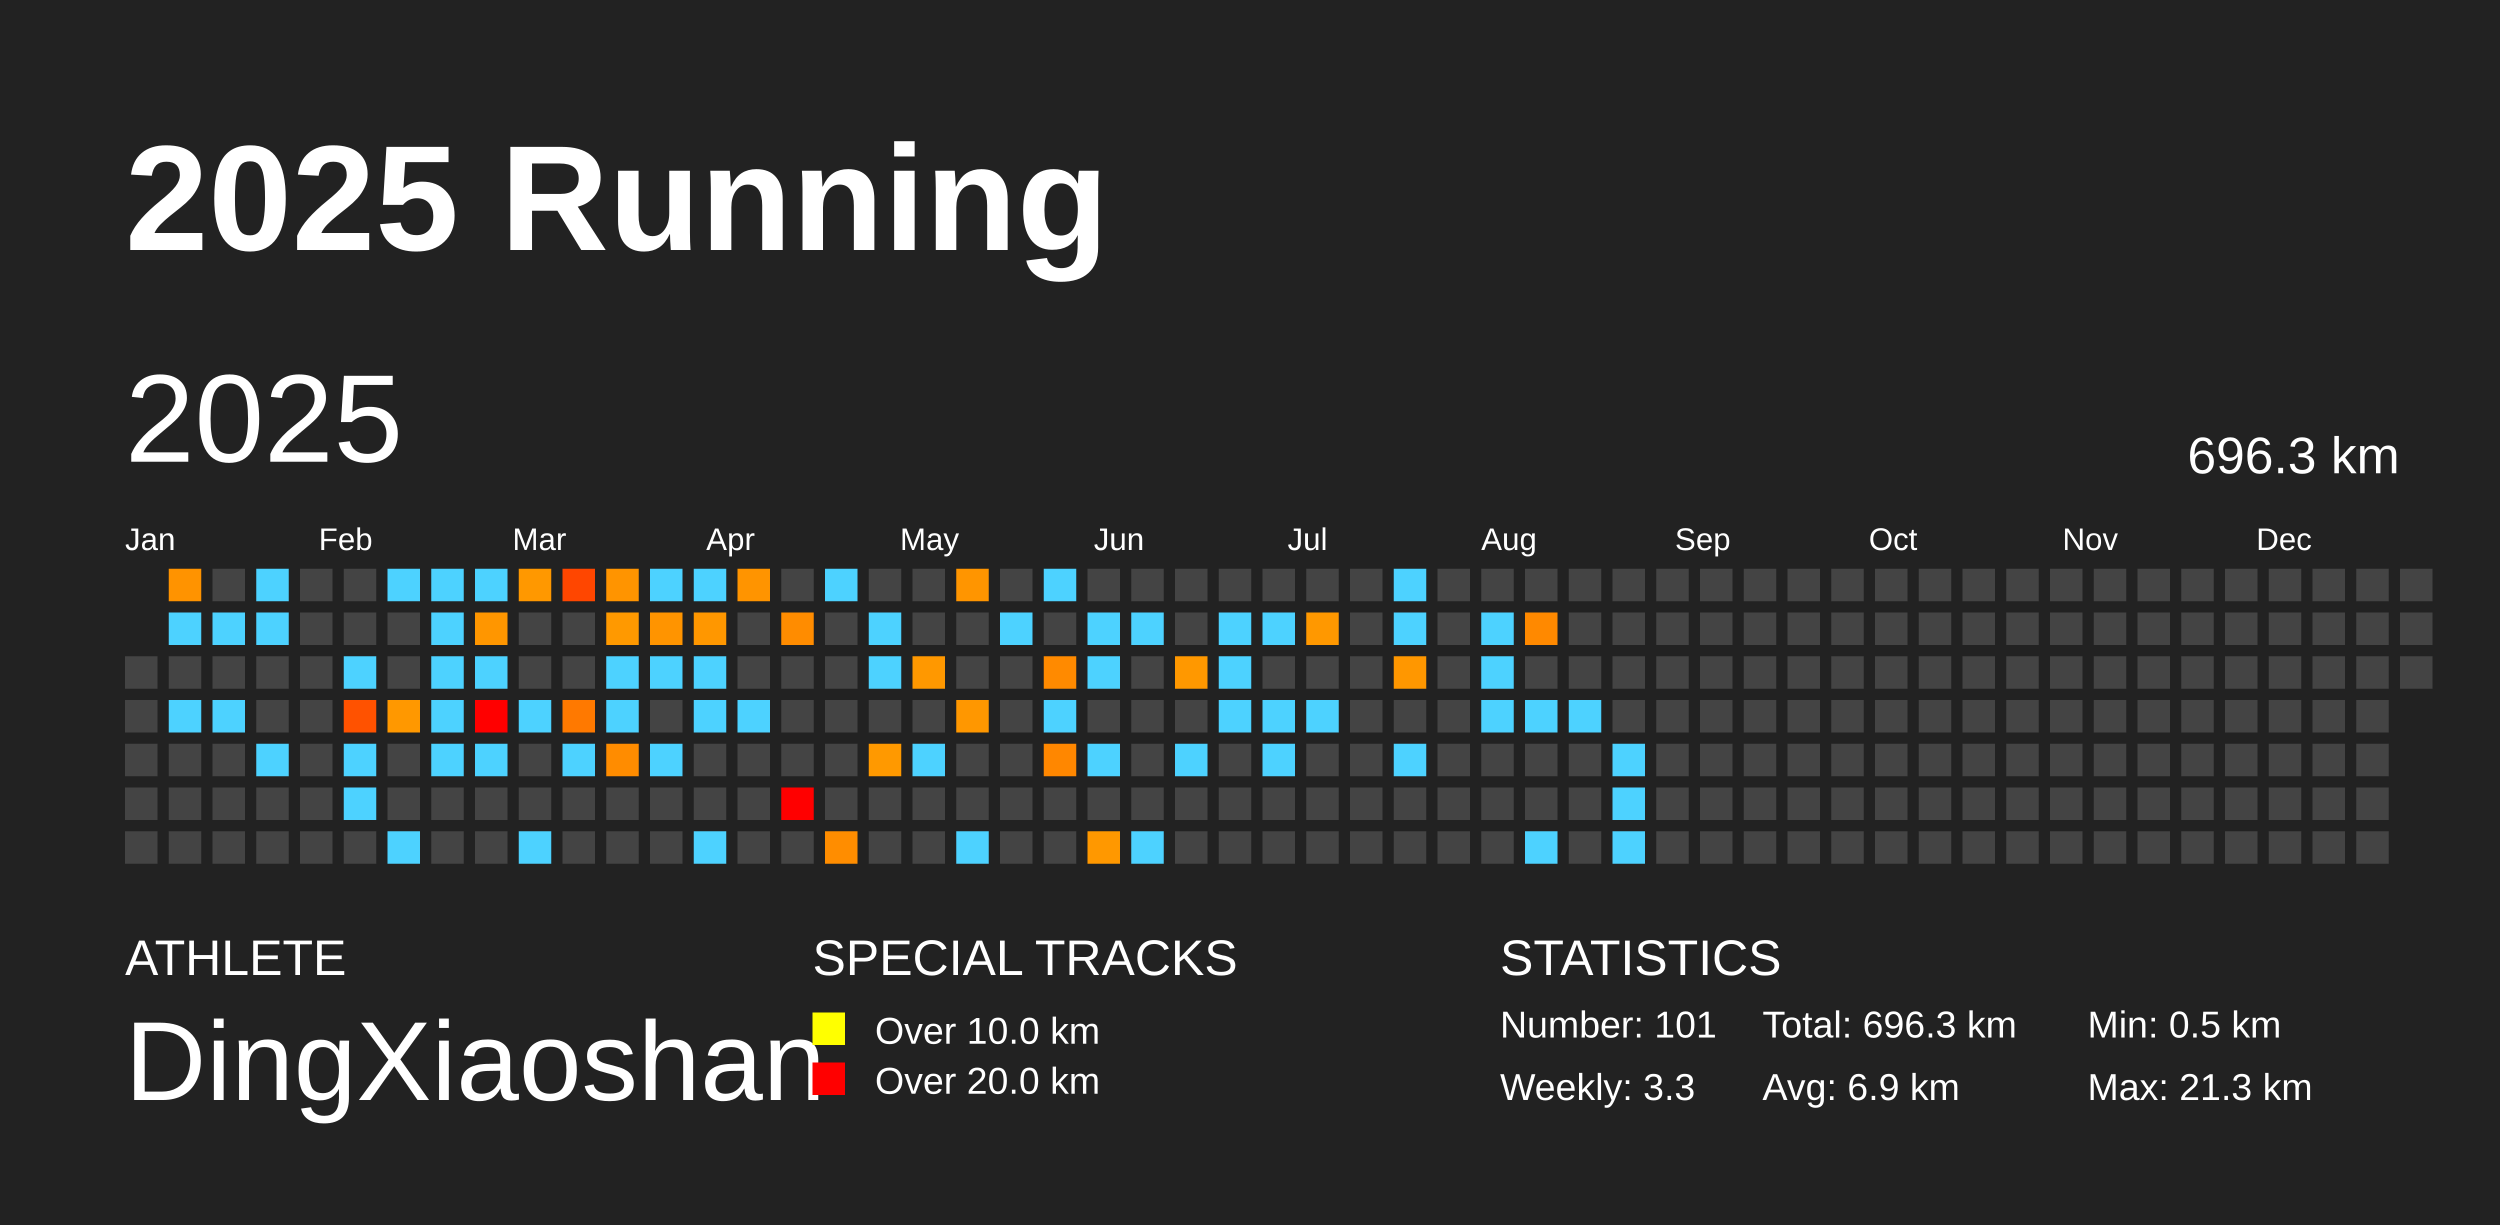
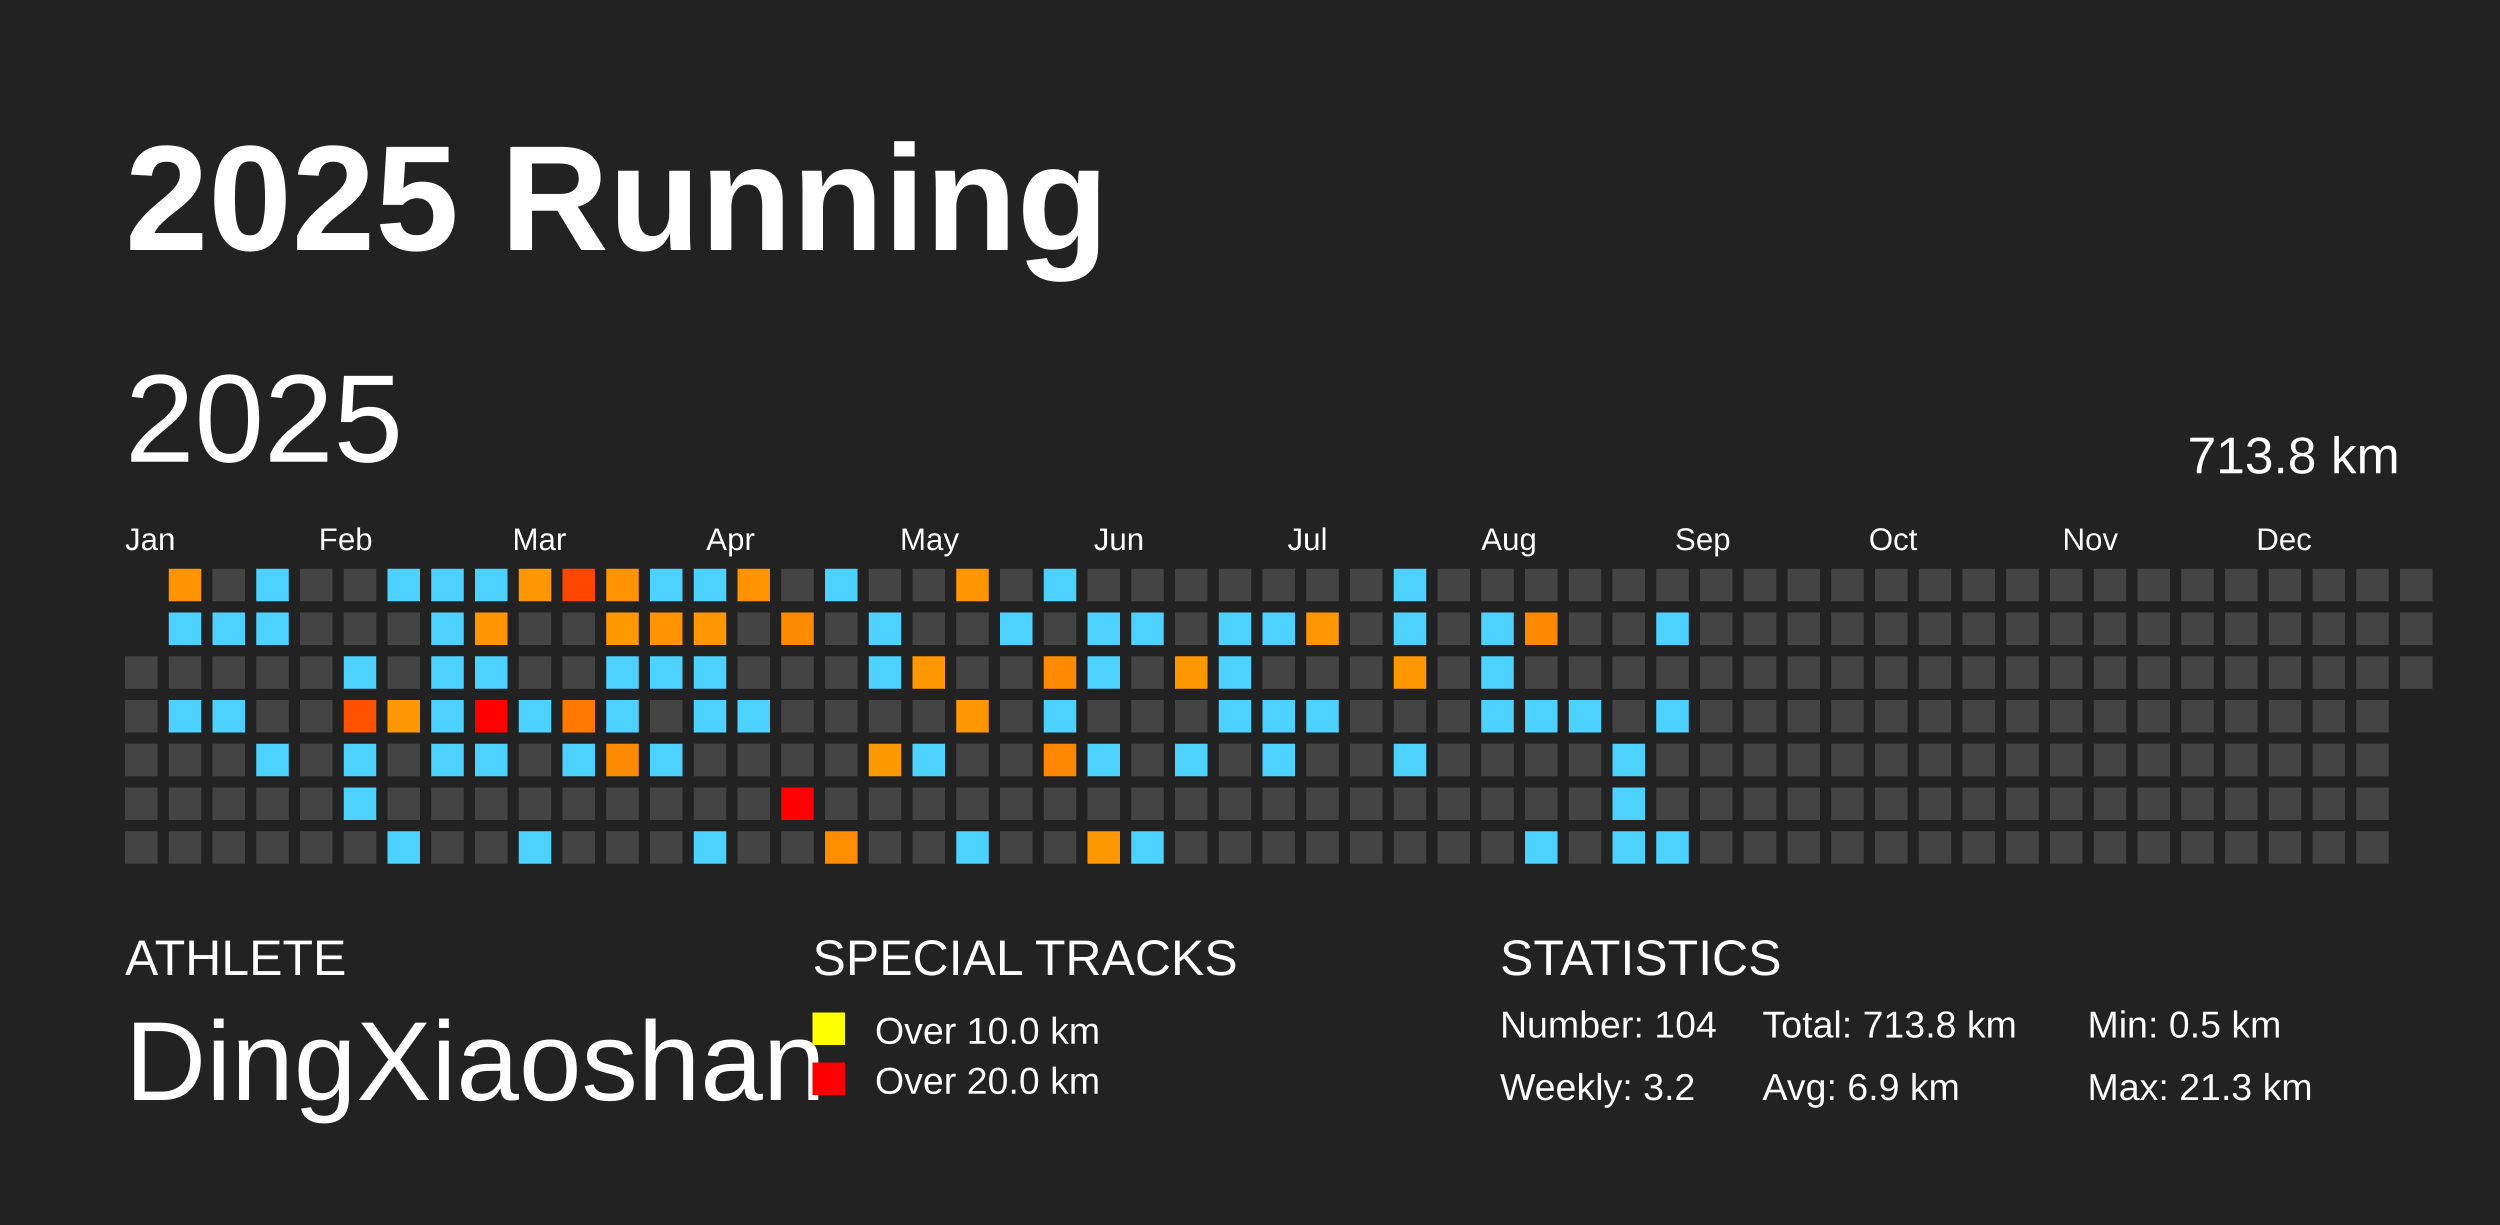
<svg xmlns="http://www.w3.org/2000/svg" baseProfile="full" height="98mm" version="1.1" viewBox="0,0,200,98" width="200mm">
  <defs />
  <rect fill="#222222" height="98" width="200" x="0" y="0" />
  <text fill="#FFFFFF" style="font-size:12px; font-family:Arial; font-weight:bold;" x="10" y="20">2025 Running</text>
  <text fill="#FFFFFF" style="font-size:4px; font-family:Arial" x="10" y="78">ATHLETE</text>
  <text fill="#FFFFFF" style="font-size:9px; font-family:Arial" x="10" y="88">DingXiaoshan</text>
  <text fill="#FFFFFF" style="font-size:4px; font-family:Arial" x="65" y="78">SPECIAL TRACKS</text>
  <rect fill="yellow" height="2.6" width="2.6" x="65" y="81" />
  <text fill="#FFFFFF" style="font-size:3px; font-family:Arial" x="70" y="83.5">Over 10.0 km</text>
  <rect fill="red" height="2.6" width="2.6" x="65" y="85" />
  <text fill="#FFFFFF" style="font-size:3px; font-family:Arial" x="70" y="87.5">Over 20.0 km</text>
  <text fill="#FFFFFF" style="font-size:4px; font-family:Arial" x="120" y="78">STATISTICS</text>
-   <text fill="#FFFFFF" style="font-size:3px; font-family:Arial" x="120" y="83">Number: 101</text>
-   <text fill="#FFFFFF" style="font-size:3px; font-family:Arial" x="120" y="88">Weekly: 3.3</text>
-   <text fill="#FFFFFF" style="font-size:3px; font-family:Arial" x="141" y="83">Total: 696.3 km</text>
+   <text fill="#FFFFFF" style="font-size:3px; font-family:Arial" x="120" y="83">Number: 104</text>
+   <text fill="#FFFFFF" style="font-size:3px; font-family:Arial" x="120" y="88">Weekly: 3.2</text>
+   <text fill="#FFFFFF" style="font-size:3px; font-family:Arial" x="141" y="83">Total: 713.8 km</text>
  <text fill="#FFFFFF" style="font-size:3px; font-family:Arial" x="141" y="88">Avg: 6.9 km</text>
  <text fill="#FFFFFF" style="font-size:3px; font-family:Arial" x="167" y="83">Min: 0.5 km</text>
  <text fill="#FFFFFF" style="font-size:3px; font-family:Arial" x="167" y="88">Max: 21.3 km</text>
  <text dominant-baseline="hanging" fill="#FFFFFF" style="font-size:10.0px; font-family:Arial;" x="10" y="30">2025</text>
-   <text dominant-baseline="hanging" fill="#FFFFFF" style="font-size:4.125px; font-family:Arial;" x="175" y="35">696.3 km</text>
+   <text dominant-baseline="hanging" fill="#FFFFFF" style="font-size:4.125px; font-family:Arial;" x="175" y="35">713.8 km</text>
  <text fill="#FFFFFF" style="font-size:2.5px; font-family:Arial" x="10.0" y="44">Jan</text>
  <text fill="#FFFFFF" style="font-size:2.5px; font-family:Arial" x="25.5" y="44">Feb</text>
  <text fill="#FFFFFF" style="font-size:2.5px; font-family:Arial" x="41.0" y="44">Mar</text>
  <text fill="#FFFFFF" style="font-size:2.5px; font-family:Arial" x="56.5" y="44">Apr</text>
  <text fill="#FFFFFF" style="font-size:2.5px; font-family:Arial" x="72.0" y="44">May</text>
  <text fill="#FFFFFF" style="font-size:2.5px; font-family:Arial" x="87.5" y="44">Jun</text>
  <text fill="#FFFFFF" style="font-size:2.5px; font-family:Arial" x="103.0" y="44">Jul</text>
  <text fill="#FFFFFF" style="font-size:2.5px; font-family:Arial" x="118.5" y="44">Aug</text>
  <text fill="#FFFFFF" style="font-size:2.5px; font-family:Arial" x="134.0" y="44">Sep</text>
  <text fill="#FFFFFF" style="font-size:2.5px; font-family:Arial" x="149.5" y="44">Oct</text>
  <text fill="#FFFFFF" style="font-size:2.5px; font-family:Arial" x="165.0" y="44">Nov</text>
  <text fill="#FFFFFF" style="font-size:2.5px; font-family:Arial" x="180.5" y="44">Dec</text>
  <rect fill="#444444" height="2.6" width="2.6" x="10.0" y="52.5" />
  <rect fill="#444444" height="2.6" width="2.6" x="10.0" y="56.0" />
  <rect fill="#444444" height="2.6" width="2.6" x="10.0" y="59.5" />
  <rect fill="#444444" height="2.6" width="2.6" x="10.0" y="63.0" />
  <rect fill="#444444" height="2.6" width="2.6" x="10.0" y="66.5" />
  <rect fill="#ff9300" height="2.6" width="2.6" x="13.5" y="45.5" />
  <rect fill="#4dd2ff" height="2.6" width="2.6" x="13.5" y="49.0" />
  <rect fill="#444444" height="2.6" width="2.6" x="13.5" y="52.5" />
  <rect fill="#4dd2ff" height="2.6" width="2.6" x="13.5" y="56.0" />
  <rect fill="#444444" height="2.6" width="2.6" x="13.5" y="59.5" />
  <rect fill="#444444" height="2.6" width="2.6" x="13.5" y="63.0" />
  <rect fill="#444444" height="2.6" width="2.6" x="13.5" y="66.5" />
  <rect fill="#444444" height="2.6" width="2.6" x="17.0" y="45.5" />
  <rect fill="#4dd2ff" height="2.6" width="2.6" x="17.0" y="49.0" />
  <rect fill="#444444" height="2.6" width="2.6" x="17.0" y="52.5" />
  <rect fill="#4dd2ff" height="2.6" width="2.6" x="17.0" y="56.0" />
  <rect fill="#444444" height="2.6" width="2.6" x="17.0" y="59.5" />
  <rect fill="#444444" height="2.6" width="2.6" x="17.0" y="63.0" />
  <rect fill="#444444" height="2.6" width="2.6" x="17.0" y="66.5" />
  <rect fill="#4dd2ff" height="2.6" width="2.6" x="20.5" y="45.5" />
  <rect fill="#4dd2ff" height="2.6" width="2.6" x="20.5" y="49.0" />
  <rect fill="#444444" height="2.6" width="2.6" x="20.5" y="52.5" />
  <rect fill="#444444" height="2.6" width="2.6" x="20.5" y="56.0" />
  <rect fill="#4dd2ff" height="2.6" width="2.6" x="20.5" y="59.5" />
  <rect fill="#444444" height="2.6" width="2.6" x="20.5" y="63.0" />
  <rect fill="#444444" height="2.6" width="2.6" x="20.5" y="66.5" />
  <rect fill="#444444" height="2.6" width="2.6" x="24.0" y="45.5" />
  <rect fill="#444444" height="2.6" width="2.6" x="24.0" y="49.0" />
  <rect fill="#444444" height="2.6" width="2.6" x="24.0" y="52.5" />
  <rect fill="#444444" height="2.6" width="2.6" x="24.0" y="56.0" />
  <rect fill="#444444" height="2.6" width="2.6" x="24.0" y="59.5" />
  <rect fill="#444444" height="2.6" width="2.6" x="24.0" y="63.0" />
  <rect fill="#444444" height="2.6" width="2.6" x="24.0" y="66.5" />
  <rect fill="#444444" height="2.6" width="2.6" x="27.5" y="45.5" />
  <rect fill="#444444" height="2.6" width="2.6" x="27.5" y="49.0" />
  <rect fill="#4dd2ff" height="2.6" width="2.6" x="27.5" y="52.5" />
  <rect fill="#ff5200" height="2.6" width="2.6" x="27.5" y="56.0" />
  <rect fill="#4dd2ff" height="2.6" width="2.6" x="27.5" y="59.5" />
  <rect fill="#4dd2ff" height="2.6" width="2.6" x="27.5" y="63.0" />
  <rect fill="#444444" height="2.6" width="2.6" x="27.5" y="66.5" />
  <rect fill="#4dd2ff" height="2.6" width="2.6" x="31.0" y="45.5" />
  <rect fill="#444444" height="2.6" width="2.6" x="31.0" y="49.0" />
  <rect fill="#444444" height="2.6" width="2.6" x="31.0" y="52.5" />
  <rect fill="#ff9800" height="2.6" width="2.6" x="31.0" y="56.0" />
  <rect fill="#444444" height="2.6" width="2.6" x="31.0" y="59.5" />
  <rect fill="#444444" height="2.6" width="2.6" x="31.0" y="63.0" />
  <rect fill="#4dd2ff" height="2.6" width="2.6" x="31.0" y="66.5" />
  <rect fill="#4dd2ff" height="2.6" width="2.6" x="34.5" y="45.5" />
  <rect fill="#4dd2ff" height="2.6" width="2.6" x="34.5" y="49.0" />
  <rect fill="#4dd2ff" height="2.6" width="2.6" x="34.5" y="52.5" />
  <rect fill="#4dd2ff" height="2.6" width="2.6" x="34.5" y="56.0" />
  <rect fill="#4dd2ff" height="2.6" width="2.6" x="34.5" y="59.5" />
  <rect fill="#444444" height="2.6" width="2.6" x="34.5" y="63.0" />
  <rect fill="#444444" height="2.6" width="2.6" x="34.5" y="66.5" />
  <rect fill="#4dd2ff" height="2.6" width="2.6" x="38.0" y="45.5" />
  <rect fill="#ff9600" height="2.6" width="2.6" x="38.0" y="49.0" />
  <rect fill="#4dd2ff" height="2.6" width="2.6" x="38.0" y="52.5" />
  <rect fill="red" height="2.6" width="2.6" x="38.0" y="56.0" />
  <rect fill="#4dd2ff" height="2.6" width="2.6" x="38.0" y="59.5" />
  <rect fill="#444444" height="2.6" width="2.6" x="38.0" y="63.0" />
  <rect fill="#444444" height="2.6" width="2.6" x="38.0" y="66.5" />
  <rect fill="#ff9800" height="2.6" width="2.6" x="41.5" y="45.5" />
  <rect fill="#444444" height="2.6" width="2.6" x="41.5" y="49.0" />
  <rect fill="#444444" height="2.6" width="2.6" x="41.5" y="52.5" />
  <rect fill="#4dd2ff" height="2.6" width="2.6" x="41.5" y="56.0" />
  <rect fill="#444444" height="2.6" width="2.6" x="41.5" y="59.5" />
  <rect fill="#444444" height="2.6" width="2.6" x="41.5" y="63.0" />
  <rect fill="#4dd2ff" height="2.6" width="2.6" x="41.5" y="66.5" />
  <rect fill="#ff4600" height="2.6" width="2.6" x="45.0" y="45.5" />
  <rect fill="#444444" height="2.6" width="2.6" x="45.0" y="49.0" />
  <rect fill="#444444" height="2.6" width="2.6" x="45.0" y="52.5" />
  <rect fill="#ff7900" height="2.6" width="2.6" x="45.0" y="56.0" />
  <rect fill="#4dd2ff" height="2.6" width="2.6" x="45.0" y="59.5" />
  <rect fill="#444444" height="2.6" width="2.6" x="45.0" y="63.0" />
  <rect fill="#444444" height="2.6" width="2.6" x="45.0" y="66.5" />
  <rect fill="#ff9400" height="2.6" width="2.6" x="48.5" y="45.5" />
  <rect fill="#ff9900" height="2.6" width="2.6" x="48.5" y="49.0" />
  <rect fill="#4dd2ff" height="2.6" width="2.6" x="48.5" y="52.5" />
  <rect fill="#4dd2ff" height="2.6" width="2.6" x="48.5" y="56.0" />
  <rect fill="#ff8c00" height="2.6" width="2.6" x="48.5" y="59.5" />
  <rect fill="#444444" height="2.6" width="2.6" x="48.5" y="63.0" />
  <rect fill="#444444" height="2.6" width="2.6" x="48.5" y="66.5" />
  <rect fill="#4dd2ff" height="2.6" width="2.6" x="52.0" y="45.5" />
  <rect fill="#ff9400" height="2.6" width="2.6" x="52.0" y="49.0" />
  <rect fill="#4dd2ff" height="2.6" width="2.6" x="52.0" y="52.5" />
  <rect fill="#444444" height="2.6" width="2.6" x="52.0" y="56.0" />
  <rect fill="#4dd2ff" height="2.6" width="2.6" x="52.0" y="59.5" />
  <rect fill="#444444" height="2.6" width="2.6" x="52.0" y="63.0" />
  <rect fill="#444444" height="2.6" width="2.6" x="52.0" y="66.5" />
  <rect fill="#4dd2ff" height="2.6" width="2.6" x="55.5" y="45.5" />
  <rect fill="#ff9700" height="2.6" width="2.6" x="55.5" y="49.0" />
  <rect fill="#4dd2ff" height="2.6" width="2.6" x="55.5" y="52.5" />
  <rect fill="#4dd2ff" height="2.6" width="2.6" x="55.5" y="56.0" />
  <rect fill="#444444" height="2.6" width="2.6" x="55.5" y="59.5" />
  <rect fill="#444444" height="2.6" width="2.6" x="55.5" y="63.0" />
  <rect fill="#4dd2ff" height="2.6" width="2.6" x="55.5" y="66.5" />
  <rect fill="#ff9400" height="2.6" width="2.6" x="59.0" y="45.5" />
  <rect fill="#444444" height="2.6" width="2.6" x="59.0" y="49.0" />
  <rect fill="#444444" height="2.6" width="2.6" x="59.0" y="52.5" />
  <rect fill="#4dd2ff" height="2.6" width="2.6" x="59.0" y="56.0" />
  <rect fill="#444444" height="2.6" width="2.6" x="59.0" y="59.5" />
  <rect fill="#444444" height="2.6" width="2.6" x="59.0" y="63.0" />
  <rect fill="#444444" height="2.6" width="2.6" x="59.0" y="66.5" />
  <rect fill="#444444" height="2.6" width="2.6" x="62.5" y="45.5" />
  <rect fill="#ff8c00" height="2.6" width="2.6" x="62.5" y="49.0" />
  <rect fill="#444444" height="2.6" width="2.6" x="62.5" y="52.5" />
  <rect fill="#444444" height="2.6" width="2.6" x="62.5" y="56.0" />
  <rect fill="#444444" height="2.6" width="2.6" x="62.5" y="59.5" />
  <rect fill="red" height="2.6" width="2.6" x="62.5" y="63.0" />
  <rect fill="#444444" height="2.6" width="2.6" x="62.5" y="66.5" />
  <rect fill="#4dd2ff" height="2.6" width="2.6" x="66.0" y="45.5" />
  <rect fill="#444444" height="2.6" width="2.6" x="66.0" y="49.0" />
  <rect fill="#444444" height="2.6" width="2.6" x="66.0" y="52.5" />
  <rect fill="#444444" height="2.6" width="2.6" x="66.0" y="56.0" />
  <rect fill="#444444" height="2.6" width="2.6" x="66.0" y="59.5" />
  <rect fill="#444444" height="2.6" width="2.6" x="66.0" y="63.0" />
  <rect fill="#ff8d00" height="2.6" width="2.6" x="66.0" y="66.5" />
  <rect fill="#444444" height="2.6" width="2.6" x="69.5" y="45.5" />
  <rect fill="#4dd2ff" height="2.6" width="2.6" x="69.5" y="49.0" />
  <rect fill="#4dd2ff" height="2.6" width="2.6" x="69.5" y="52.5" />
  <rect fill="#444444" height="2.6" width="2.6" x="69.5" y="56.0" />
  <rect fill="#ff9900" height="2.6" width="2.6" x="69.5" y="59.5" />
  <rect fill="#444444" height="2.6" width="2.6" x="69.5" y="63.0" />
  <rect fill="#444444" height="2.6" width="2.6" x="69.5" y="66.5" />
  <rect fill="#444444" height="2.6" width="2.6" x="73.0" y="45.5" />
  <rect fill="#444444" height="2.6" width="2.6" x="73.0" y="49.0" />
  <rect fill="#ff9800" height="2.6" width="2.6" x="73.0" y="52.5" />
  <rect fill="#444444" height="2.6" width="2.6" x="73.0" y="56.0" />
  <rect fill="#4dd2ff" height="2.6" width="2.6" x="73.0" y="59.5" />
  <rect fill="#444444" height="2.6" width="2.6" x="73.0" y="63.0" />
  <rect fill="#444444" height="2.6" width="2.6" x="73.0" y="66.5" />
  <rect fill="#ff9500" height="2.6" width="2.6" x="76.5" y="45.5" />
  <rect fill="#444444" height="2.6" width="2.6" x="76.5" y="49.0" />
  <rect fill="#444444" height="2.6" width="2.6" x="76.5" y="52.5" />
  <rect fill="#ff9700" height="2.6" width="2.6" x="76.5" y="56.0" />
  <rect fill="#444444" height="2.6" width="2.6" x="76.5" y="59.5" />
  <rect fill="#444444" height="2.6" width="2.6" x="76.5" y="63.0" />
  <rect fill="#4dd2ff" height="2.6" width="2.6" x="76.5" y="66.5" />
  <rect fill="#444444" height="2.6" width="2.6" x="80.0" y="45.5" />
  <rect fill="#4dd2ff" height="2.6" width="2.6" x="80.0" y="49.0" />
  <rect fill="#444444" height="2.6" width="2.6" x="80.0" y="52.5" />
  <rect fill="#444444" height="2.6" width="2.6" x="80.0" y="56.0" />
  <rect fill="#444444" height="2.6" width="2.6" x="80.0" y="59.5" />
  <rect fill="#444444" height="2.6" width="2.6" x="80.0" y="63.0" />
  <rect fill="#444444" height="2.6" width="2.6" x="80.0" y="66.5" />
  <rect fill="#4dd2ff" height="2.6" width="2.6" x="83.5" y="45.5" />
  <rect fill="#444444" height="2.6" width="2.6" x="83.5" y="49.0" />
  <rect fill="#ff8a00" height="2.6" width="2.6" x="83.5" y="52.5" />
  <rect fill="#4dd2ff" height="2.6" width="2.6" x="83.5" y="56.0" />
  <rect fill="#ff8700" height="2.6" width="2.6" x="83.5" y="59.5" />
  <rect fill="#444444" height="2.6" width="2.6" x="83.5" y="63.0" />
  <rect fill="#444444" height="2.6" width="2.6" x="83.5" y="66.5" />
  <rect fill="#444444" height="2.6" width="2.6" x="87.0" y="45.5" />
  <rect fill="#4dd2ff" height="2.6" width="2.6" x="87.0" y="49.0" />
  <rect fill="#4dd2ff" height="2.6" width="2.6" x="87.0" y="52.5" />
  <rect fill="#444444" height="2.6" width="2.6" x="87.0" y="56.0" />
  <rect fill="#4dd2ff" height="2.6" width="2.6" x="87.0" y="59.5" />
  <rect fill="#444444" height="2.6" width="2.6" x="87.0" y="63.0" />
  <rect fill="#ff9800" height="2.6" width="2.6" x="87.0" y="66.5" />
  <rect fill="#444444" height="2.6" width="2.6" x="90.5" y="45.5" />
  <rect fill="#4dd2ff" height="2.6" width="2.6" x="90.5" y="49.0" />
  <rect fill="#444444" height="2.6" width="2.6" x="90.5" y="52.5" />
  <rect fill="#444444" height="2.6" width="2.6" x="90.5" y="56.0" />
  <rect fill="#444444" height="2.6" width="2.6" x="90.5" y="59.5" />
  <rect fill="#444444" height="2.6" width="2.6" x="90.5" y="63.0" />
  <rect fill="#4dd2ff" height="2.6" width="2.6" x="90.5" y="66.5" />
  <rect fill="#444444" height="2.6" width="2.6" x="94.0" y="45.5" />
  <rect fill="#444444" height="2.6" width="2.6" x="94.0" y="49.0" />
  <rect fill="#ff9800" height="2.6" width="2.6" x="94.0" y="52.5" />
  <rect fill="#444444" height="2.6" width="2.6" x="94.0" y="56.0" />
  <rect fill="#4dd2ff" height="2.6" width="2.6" x="94.0" y="59.5" />
  <rect fill="#444444" height="2.6" width="2.6" x="94.0" y="63.0" />
  <rect fill="#444444" height="2.6" width="2.6" x="94.0" y="66.5" />
  <rect fill="#444444" height="2.6" width="2.6" x="97.5" y="45.5" />
  <rect fill="#4dd2ff" height="2.6" width="2.6" x="97.5" y="49.0" />
  <rect fill="#4dd2ff" height="2.6" width="2.6" x="97.5" y="52.5" />
  <rect fill="#4dd2ff" height="2.6" width="2.6" x="97.5" y="56.0" />
  <rect fill="#444444" height="2.6" width="2.6" x="97.5" y="59.5" />
  <rect fill="#444444" height="2.6" width="2.6" x="97.5" y="63.0" />
  <rect fill="#444444" height="2.6" width="2.6" x="97.5" y="66.5" />
  <rect fill="#444444" height="2.6" width="2.6" x="101.0" y="45.5" />
  <rect fill="#4dd2ff" height="2.6" width="2.6" x="101.0" y="49.0" />
  <rect fill="#444444" height="2.6" width="2.6" x="101.0" y="52.5" />
  <rect fill="#4dd2ff" height="2.6" width="2.6" x="101.0" y="56.0" />
  <rect fill="#4dd2ff" height="2.6" width="2.6" x="101.0" y="59.5" />
  <rect fill="#444444" height="2.6" width="2.6" x="101.0" y="63.0" />
  <rect fill="#444444" height="2.6" width="2.6" x="101.0" y="66.5" />
  <rect fill="#444444" height="2.6" width="2.6" x="104.5" y="45.5" />
  <rect fill="#ff9800" height="2.6" width="2.6" x="104.5" y="49.0" />
  <rect fill="#444444" height="2.6" width="2.6" x="104.5" y="52.5" />
  <rect fill="#4dd2ff" height="2.6" width="2.6" x="104.5" y="56.0" />
  <rect fill="#444444" height="2.6" width="2.6" x="104.5" y="59.5" />
  <rect fill="#444444" height="2.6" width="2.6" x="104.5" y="63.0" />
  <rect fill="#444444" height="2.6" width="2.6" x="104.5" y="66.5" />
  <rect fill="#444444" height="2.6" width="2.6" x="108.0" y="45.5" />
  <rect fill="#444444" height="2.6" width="2.6" x="108.0" y="49.0" />
  <rect fill="#444444" height="2.6" width="2.6" x="108.0" y="52.5" />
  <rect fill="#444444" height="2.6" width="2.6" x="108.0" y="56.0" />
  <rect fill="#444444" height="2.6" width="2.6" x="108.0" y="59.5" />
  <rect fill="#444444" height="2.6" width="2.6" x="108.0" y="63.0" />
  <rect fill="#444444" height="2.6" width="2.6" x="108.0" y="66.5" />
  <rect fill="#4dd2ff" height="2.6" width="2.6" x="111.5" y="45.5" />
  <rect fill="#4dd2ff" height="2.6" width="2.6" x="111.5" y="49.0" />
  <rect fill="#ff9700" height="2.6" width="2.6" x="111.5" y="52.5" />
  <rect fill="#444444" height="2.6" width="2.6" x="111.5" y="56.0" />
  <rect fill="#4dd2ff" height="2.6" width="2.6" x="111.5" y="59.5" />
  <rect fill="#444444" height="2.6" width="2.6" x="111.5" y="63.0" />
  <rect fill="#444444" height="2.6" width="2.6" x="111.5" y="66.5" />
  <rect fill="#444444" height="2.6" width="2.6" x="115.0" y="45.5" />
  <rect fill="#444444" height="2.6" width="2.6" x="115.0" y="49.0" />
  <rect fill="#444444" height="2.6" width="2.6" x="115.0" y="52.5" />
  <rect fill="#444444" height="2.6" width="2.6" x="115.0" y="56.0" />
  <rect fill="#444444" height="2.6" width="2.6" x="115.0" y="59.5" />
  <rect fill="#444444" height="2.6" width="2.6" x="115.0" y="63.0" />
  <rect fill="#444444" height="2.6" width="2.6" x="115.0" y="66.5" />
  <rect fill="#444444" height="2.6" width="2.6" x="118.5" y="45.5" />
  <rect fill="#4dd2ff" height="2.6" width="2.6" x="118.5" y="49.0" />
  <rect fill="#4dd2ff" height="2.6" width="2.6" x="118.5" y="52.5" />
  <rect fill="#4dd2ff" height="2.6" width="2.6" x="118.5" y="56.0" />
  <rect fill="#444444" height="2.6" width="2.6" x="118.5" y="59.5" />
  <rect fill="#444444" height="2.6" width="2.6" x="118.5" y="63.0" />
  <rect fill="#444444" height="2.6" width="2.6" x="118.5" y="66.5" />
  <rect fill="#444444" height="2.6" width="2.6" x="122.0" y="45.5" />
  <rect fill="#ff8900" height="2.6" width="2.6" x="122.0" y="49.0" />
  <rect fill="#444444" height="2.6" width="2.6" x="122.0" y="52.5" />
  <rect fill="#4dd2ff" height="2.6" width="2.6" x="122.0" y="56.0" />
  <rect fill="#444444" height="2.6" width="2.6" x="122.0" y="59.5" />
  <rect fill="#444444" height="2.6" width="2.6" x="122.0" y="63.0" />
  <rect fill="#4dd2ff" height="2.6" width="2.6" x="122.0" y="66.5" />
  <rect fill="#444444" height="2.6" width="2.6" x="125.5" y="45.5" />
  <rect fill="#444444" height="2.6" width="2.6" x="125.5" y="49.0" />
  <rect fill="#444444" height="2.6" width="2.6" x="125.5" y="52.5" />
  <rect fill="#4dd2ff" height="2.6" width="2.6" x="125.5" y="56.0" />
  <rect fill="#444444" height="2.6" width="2.6" x="125.5" y="59.5" />
  <rect fill="#444444" height="2.6" width="2.6" x="125.5" y="63.0" />
  <rect fill="#444444" height="2.6" width="2.6" x="125.5" y="66.5" />
  <rect fill="#444444" height="2.6" width="2.6" x="129.0" y="45.5" />
  <rect fill="#444444" height="2.6" width="2.6" x="129.0" y="49.0" />
  <rect fill="#444444" height="2.6" width="2.6" x="129.0" y="52.5" />
  <rect fill="#444444" height="2.6" width="2.6" x="129.0" y="56.0" />
  <rect fill="#4dd2ff" height="2.6" width="2.6" x="129.0" y="59.5" />
  <rect fill="#4dd2ff" height="2.6" width="2.6" x="129.0" y="63.0" />
  <rect fill="#4dd2ff" height="2.6" width="2.6" x="129.0" y="66.5" />
  <rect fill="#444444" height="2.6" width="2.6" x="132.5" y="45.5" />
-   <rect fill="#444444" height="2.6" width="2.6" x="132.5" y="49.0" />
+   <rect fill="#4dd2ff" height="2.6" width="2.6" x="132.5" y="49.0" />
  <rect fill="#444444" height="2.6" width="2.6" x="132.5" y="52.5" />
-   <rect fill="#444444" height="2.6" width="2.6" x="132.5" y="56.0" />
+   <rect fill="#4dd2ff" height="2.6" width="2.6" x="132.5" y="56.0" />
  <rect fill="#444444" height="2.6" width="2.6" x="132.5" y="59.5" />
  <rect fill="#444444" height="2.6" width="2.6" x="132.5" y="63.0" />
-   <rect fill="#444444" height="2.6" width="2.6" x="132.5" y="66.5" />
+   <rect fill="#4dd2ff" height="2.6" width="2.6" x="132.5" y="66.5" />
  <rect fill="#444444" height="2.6" width="2.6" x="136.0" y="45.5" />
  <rect fill="#444444" height="2.6" width="2.6" x="136.0" y="49.0" />
  <rect fill="#444444" height="2.6" width="2.6" x="136.0" y="52.5" />
  <rect fill="#444444" height="2.6" width="2.6" x="136.0" y="56.0" />
  <rect fill="#444444" height="2.6" width="2.6" x="136.0" y="59.5" />
  <rect fill="#444444" height="2.6" width="2.6" x="136.0" y="63.0" />
  <rect fill="#444444" height="2.6" width="2.6" x="136.0" y="66.5" />
  <rect fill="#444444" height="2.6" width="2.6" x="139.5" y="45.5" />
  <rect fill="#444444" height="2.6" width="2.6" x="139.5" y="49.0" />
  <rect fill="#444444" height="2.6" width="2.6" x="139.5" y="52.5" />
  <rect fill="#444444" height="2.6" width="2.6" x="139.5" y="56.0" />
  <rect fill="#444444" height="2.6" width="2.6" x="139.5" y="59.5" />
  <rect fill="#444444" height="2.6" width="2.6" x="139.5" y="63.0" />
  <rect fill="#444444" height="2.6" width="2.6" x="139.5" y="66.5" />
  <rect fill="#444444" height="2.6" width="2.6" x="143.0" y="45.5" />
  <rect fill="#444444" height="2.6" width="2.6" x="143.0" y="49.0" />
  <rect fill="#444444" height="2.6" width="2.6" x="143.0" y="52.5" />
  <rect fill="#444444" height="2.6" width="2.6" x="143.0" y="56.0" />
  <rect fill="#444444" height="2.6" width="2.6" x="143.0" y="59.5" />
  <rect fill="#444444" height="2.6" width="2.6" x="143.0" y="63.0" />
  <rect fill="#444444" height="2.6" width="2.6" x="143.0" y="66.5" />
  <rect fill="#444444" height="2.6" width="2.6" x="146.5" y="45.5" />
  <rect fill="#444444" height="2.6" width="2.6" x="146.5" y="49.0" />
  <rect fill="#444444" height="2.6" width="2.6" x="146.5" y="52.5" />
  <rect fill="#444444" height="2.6" width="2.6" x="146.5" y="56.0" />
  <rect fill="#444444" height="2.6" width="2.6" x="146.5" y="59.5" />
  <rect fill="#444444" height="2.6" width="2.6" x="146.5" y="63.0" />
  <rect fill="#444444" height="2.6" width="2.6" x="146.5" y="66.5" />
  <rect fill="#444444" height="2.6" width="2.6" x="150.0" y="45.5" />
  <rect fill="#444444" height="2.6" width="2.6" x="150.0" y="49.0" />
  <rect fill="#444444" height="2.6" width="2.6" x="150.0" y="52.5" />
  <rect fill="#444444" height="2.6" width="2.6" x="150.0" y="56.0" />
  <rect fill="#444444" height="2.6" width="2.6" x="150.0" y="59.5" />
  <rect fill="#444444" height="2.6" width="2.6" x="150.0" y="63.0" />
  <rect fill="#444444" height="2.6" width="2.6" x="150.0" y="66.5" />
  <rect fill="#444444" height="2.6" width="2.6" x="153.5" y="45.5" />
  <rect fill="#444444" height="2.6" width="2.6" x="153.5" y="49.0" />
  <rect fill="#444444" height="2.6" width="2.6" x="153.5" y="52.5" />
  <rect fill="#444444" height="2.6" width="2.6" x="153.5" y="56.0" />
  <rect fill="#444444" height="2.6" width="2.6" x="153.5" y="59.5" />
  <rect fill="#444444" height="2.6" width="2.6" x="153.5" y="63.0" />
  <rect fill="#444444" height="2.6" width="2.6" x="153.5" y="66.5" />
  <rect fill="#444444" height="2.6" width="2.6" x="157.0" y="45.5" />
  <rect fill="#444444" height="2.6" width="2.6" x="157.0" y="49.0" />
  <rect fill="#444444" height="2.6" width="2.6" x="157.0" y="52.5" />
  <rect fill="#444444" height="2.6" width="2.6" x="157.0" y="56.0" />
  <rect fill="#444444" height="2.6" width="2.6" x="157.0" y="59.5" />
  <rect fill="#444444" height="2.6" width="2.6" x="157.0" y="63.0" />
  <rect fill="#444444" height="2.6" width="2.6" x="157.0" y="66.5" />
  <rect fill="#444444" height="2.6" width="2.6" x="160.5" y="45.5" />
  <rect fill="#444444" height="2.6" width="2.6" x="160.5" y="49.0" />
  <rect fill="#444444" height="2.6" width="2.6" x="160.5" y="52.5" />
  <rect fill="#444444" height="2.6" width="2.6" x="160.5" y="56.0" />
  <rect fill="#444444" height="2.6" width="2.6" x="160.5" y="59.5" />
  <rect fill="#444444" height="2.6" width="2.6" x="160.5" y="63.0" />
  <rect fill="#444444" height="2.6" width="2.6" x="160.5" y="66.5" />
  <rect fill="#444444" height="2.6" width="2.6" x="164.0" y="45.5" />
  <rect fill="#444444" height="2.6" width="2.6" x="164.0" y="49.0" />
  <rect fill="#444444" height="2.6" width="2.6" x="164.0" y="52.5" />
  <rect fill="#444444" height="2.6" width="2.6" x="164.0" y="56.0" />
  <rect fill="#444444" height="2.6" width="2.6" x="164.0" y="59.5" />
  <rect fill="#444444" height="2.6" width="2.6" x="164.0" y="63.0" />
  <rect fill="#444444" height="2.6" width="2.6" x="164.0" y="66.5" />
  <rect fill="#444444" height="2.6" width="2.6" x="167.5" y="45.5" />
  <rect fill="#444444" height="2.6" width="2.6" x="167.5" y="49.0" />
  <rect fill="#444444" height="2.6" width="2.6" x="167.5" y="52.5" />
  <rect fill="#444444" height="2.6" width="2.6" x="167.5" y="56.0" />
  <rect fill="#444444" height="2.6" width="2.6" x="167.5" y="59.5" />
  <rect fill="#444444" height="2.6" width="2.6" x="167.5" y="63.0" />
  <rect fill="#444444" height="2.6" width="2.6" x="167.5" y="66.5" />
  <rect fill="#444444" height="2.6" width="2.6" x="171.0" y="45.5" />
  <rect fill="#444444" height="2.6" width="2.6" x="171.0" y="49.0" />
  <rect fill="#444444" height="2.6" width="2.6" x="171.0" y="52.5" />
  <rect fill="#444444" height="2.6" width="2.6" x="171.0" y="56.0" />
  <rect fill="#444444" height="2.6" width="2.6" x="171.0" y="59.5" />
  <rect fill="#444444" height="2.6" width="2.6" x="171.0" y="63.0" />
  <rect fill="#444444" height="2.6" width="2.6" x="171.0" y="66.5" />
  <rect fill="#444444" height="2.6" width="2.6" x="174.5" y="45.5" />
  <rect fill="#444444" height="2.6" width="2.6" x="174.5" y="49.0" />
  <rect fill="#444444" height="2.6" width="2.6" x="174.5" y="52.5" />
  <rect fill="#444444" height="2.6" width="2.6" x="174.5" y="56.0" />
  <rect fill="#444444" height="2.6" width="2.6" x="174.5" y="59.5" />
  <rect fill="#444444" height="2.6" width="2.6" x="174.5" y="63.0" />
  <rect fill="#444444" height="2.6" width="2.6" x="174.5" y="66.5" />
  <rect fill="#444444" height="2.6" width="2.6" x="178.0" y="45.5" />
  <rect fill="#444444" height="2.6" width="2.6" x="178.0" y="49.0" />
  <rect fill="#444444" height="2.6" width="2.6" x="178.0" y="52.5" />
  <rect fill="#444444" height="2.6" width="2.6" x="178.0" y="56.0" />
  <rect fill="#444444" height="2.6" width="2.6" x="178.0" y="59.5" />
  <rect fill="#444444" height="2.6" width="2.6" x="178.0" y="63.0" />
  <rect fill="#444444" height="2.6" width="2.6" x="178.0" y="66.5" />
  <rect fill="#444444" height="2.6" width="2.6" x="181.5" y="45.5" />
  <rect fill="#444444" height="2.6" width="2.6" x="181.5" y="49.0" />
  <rect fill="#444444" height="2.6" width="2.6" x="181.5" y="52.5" />
  <rect fill="#444444" height="2.6" width="2.6" x="181.5" y="56.0" />
  <rect fill="#444444" height="2.6" width="2.6" x="181.5" y="59.5" />
  <rect fill="#444444" height="2.6" width="2.6" x="181.5" y="63.0" />
  <rect fill="#444444" height="2.6" width="2.6" x="181.5" y="66.5" />
  <rect fill="#444444" height="2.6" width="2.6" x="185.0" y="45.5" />
  <rect fill="#444444" height="2.6" width="2.6" x="185.0" y="49.0" />
  <rect fill="#444444" height="2.6" width="2.6" x="185.0" y="52.5" />
  <rect fill="#444444" height="2.6" width="2.6" x="185.0" y="56.0" />
  <rect fill="#444444" height="2.6" width="2.6" x="185.0" y="59.5" />
  <rect fill="#444444" height="2.6" width="2.6" x="185.0" y="63.0" />
  <rect fill="#444444" height="2.6" width="2.6" x="185.0" y="66.5" />
  <rect fill="#444444" height="2.6" width="2.6" x="188.5" y="45.5" />
  <rect fill="#444444" height="2.6" width="2.6" x="188.5" y="49.0" />
  <rect fill="#444444" height="2.6" width="2.6" x="188.5" y="52.5" />
  <rect fill="#444444" height="2.6" width="2.6" x="188.5" y="56.0" />
  <rect fill="#444444" height="2.6" width="2.6" x="188.5" y="59.5" />
  <rect fill="#444444" height="2.6" width="2.6" x="188.5" y="63.0" />
  <rect fill="#444444" height="2.6" width="2.6" x="188.5" y="66.5" />
  <rect fill="#444444" height="2.6" width="2.6" x="192.0" y="45.5" />
  <rect fill="#444444" height="2.6" width="2.6" x="192.0" y="49.0" />
  <rect fill="#444444" height="2.6" width="2.6" x="192.0" y="52.5" />
</svg>
